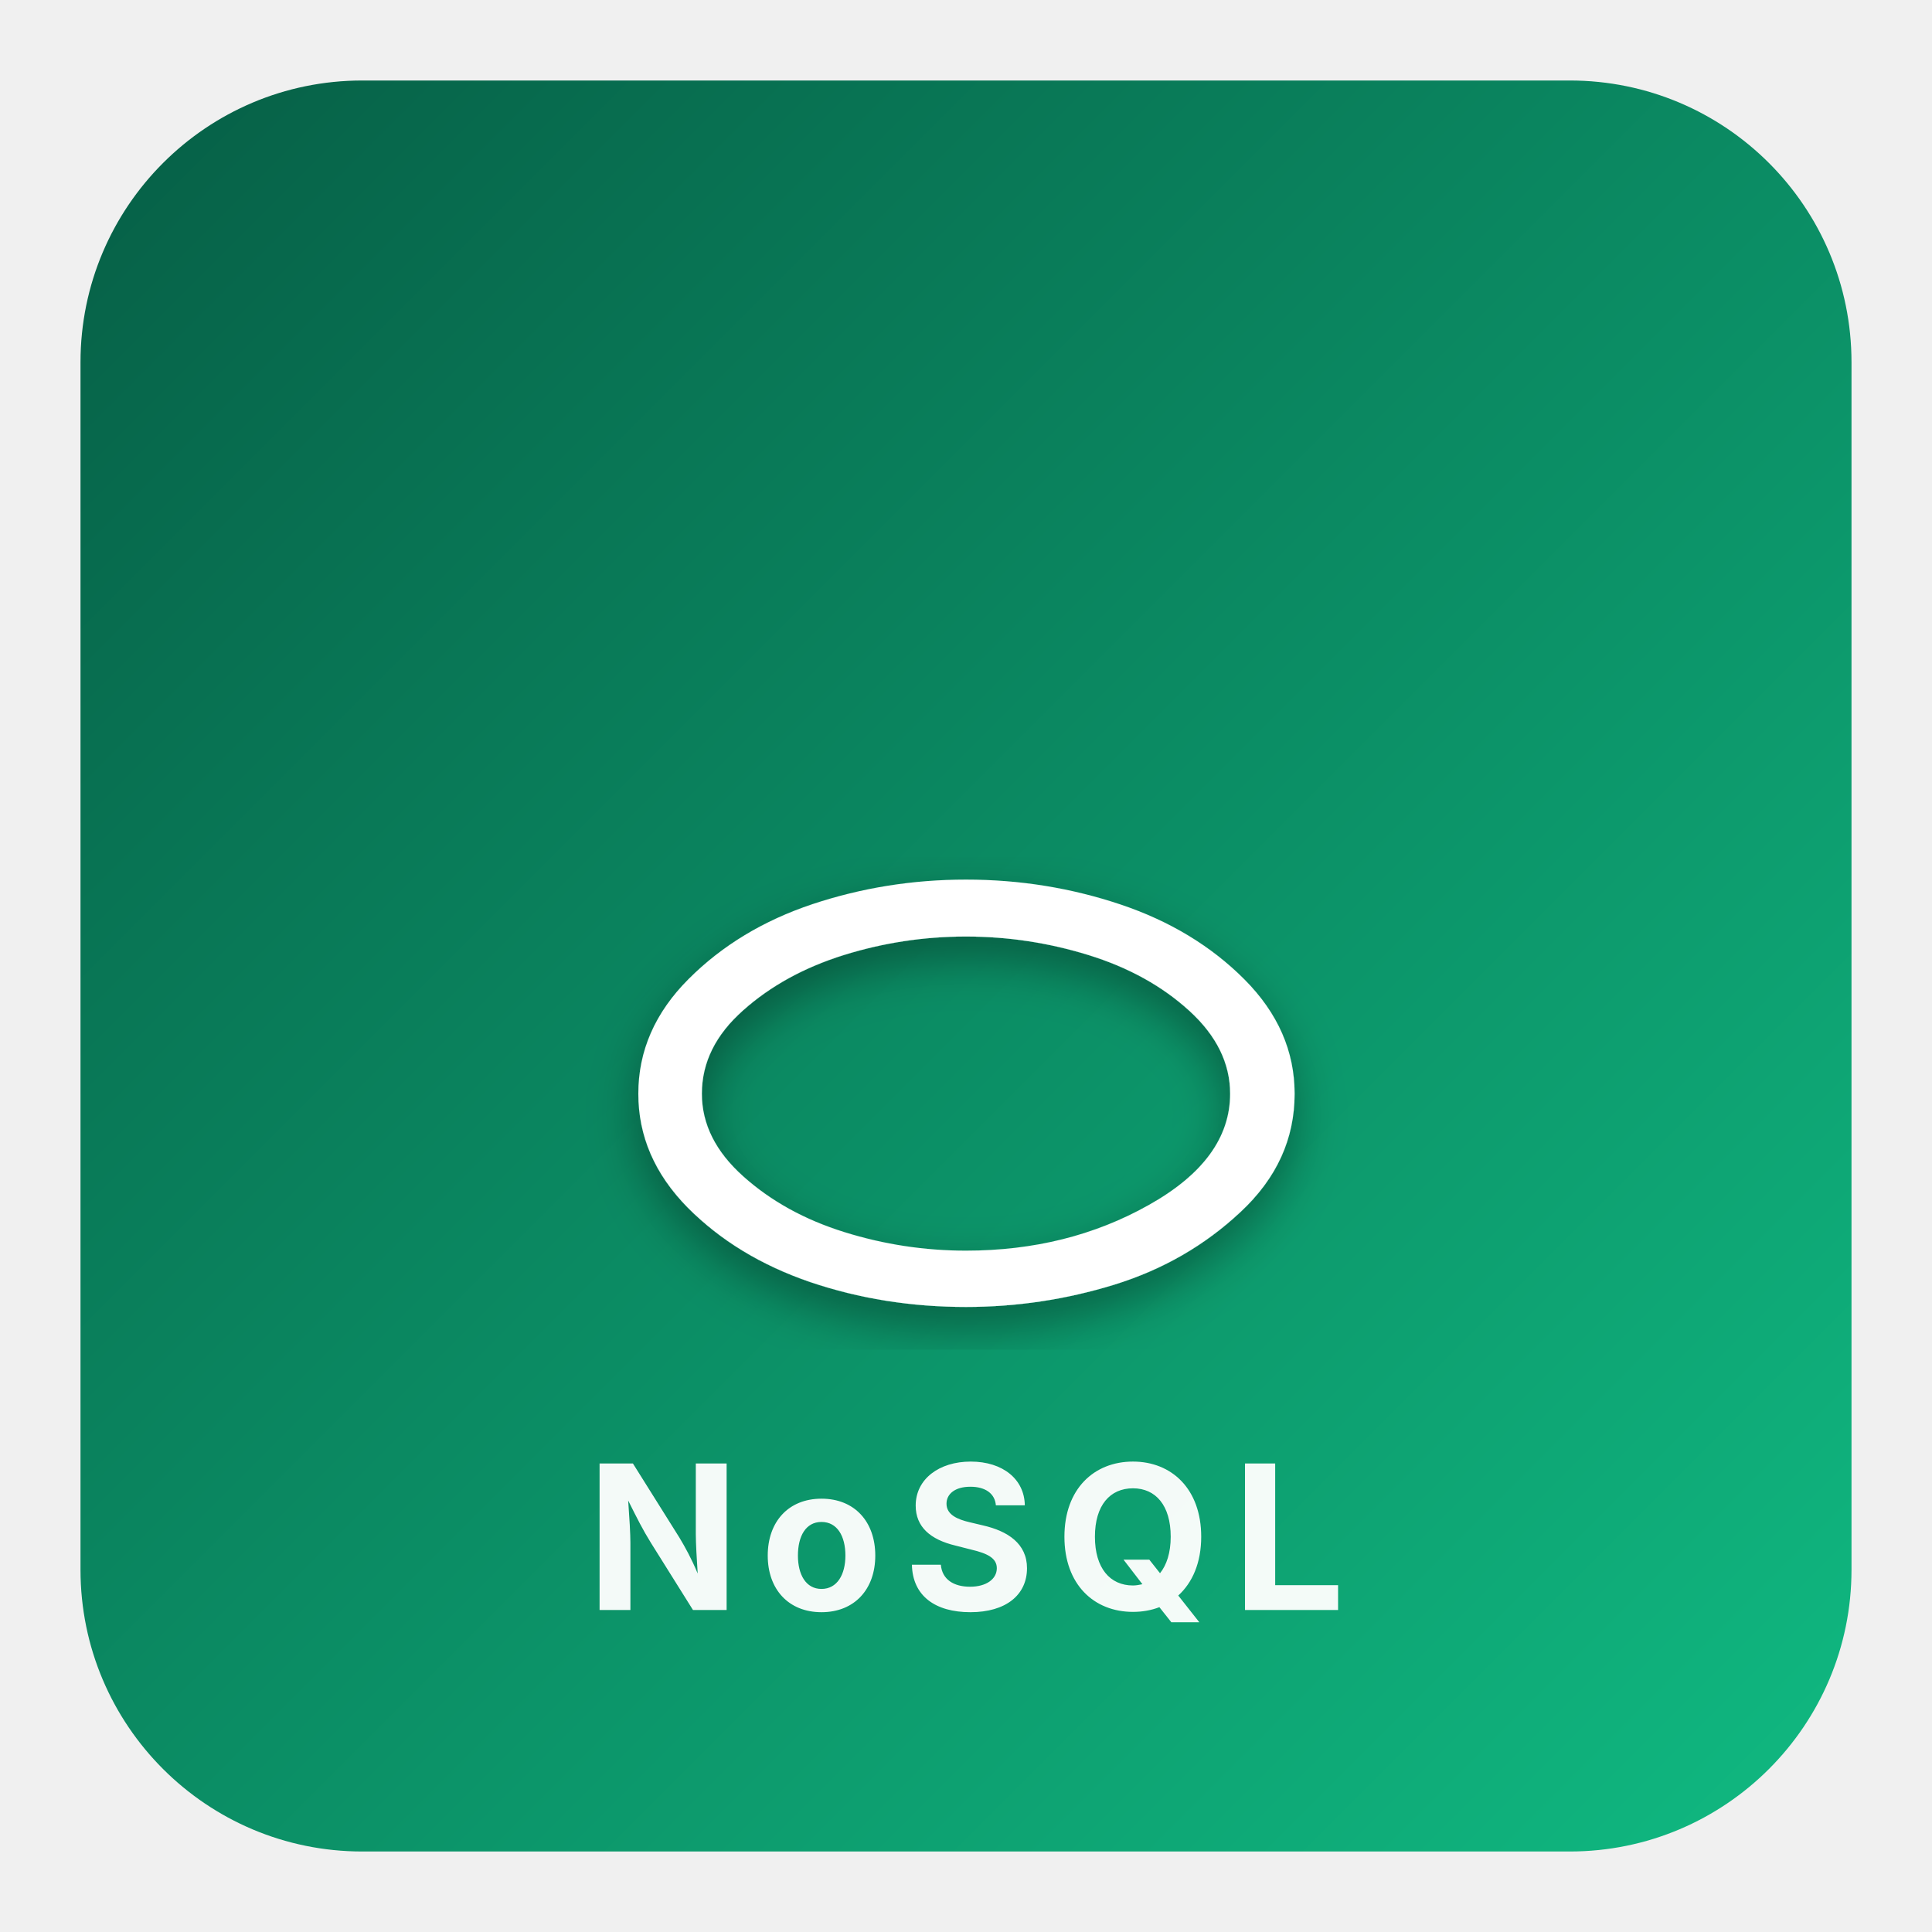
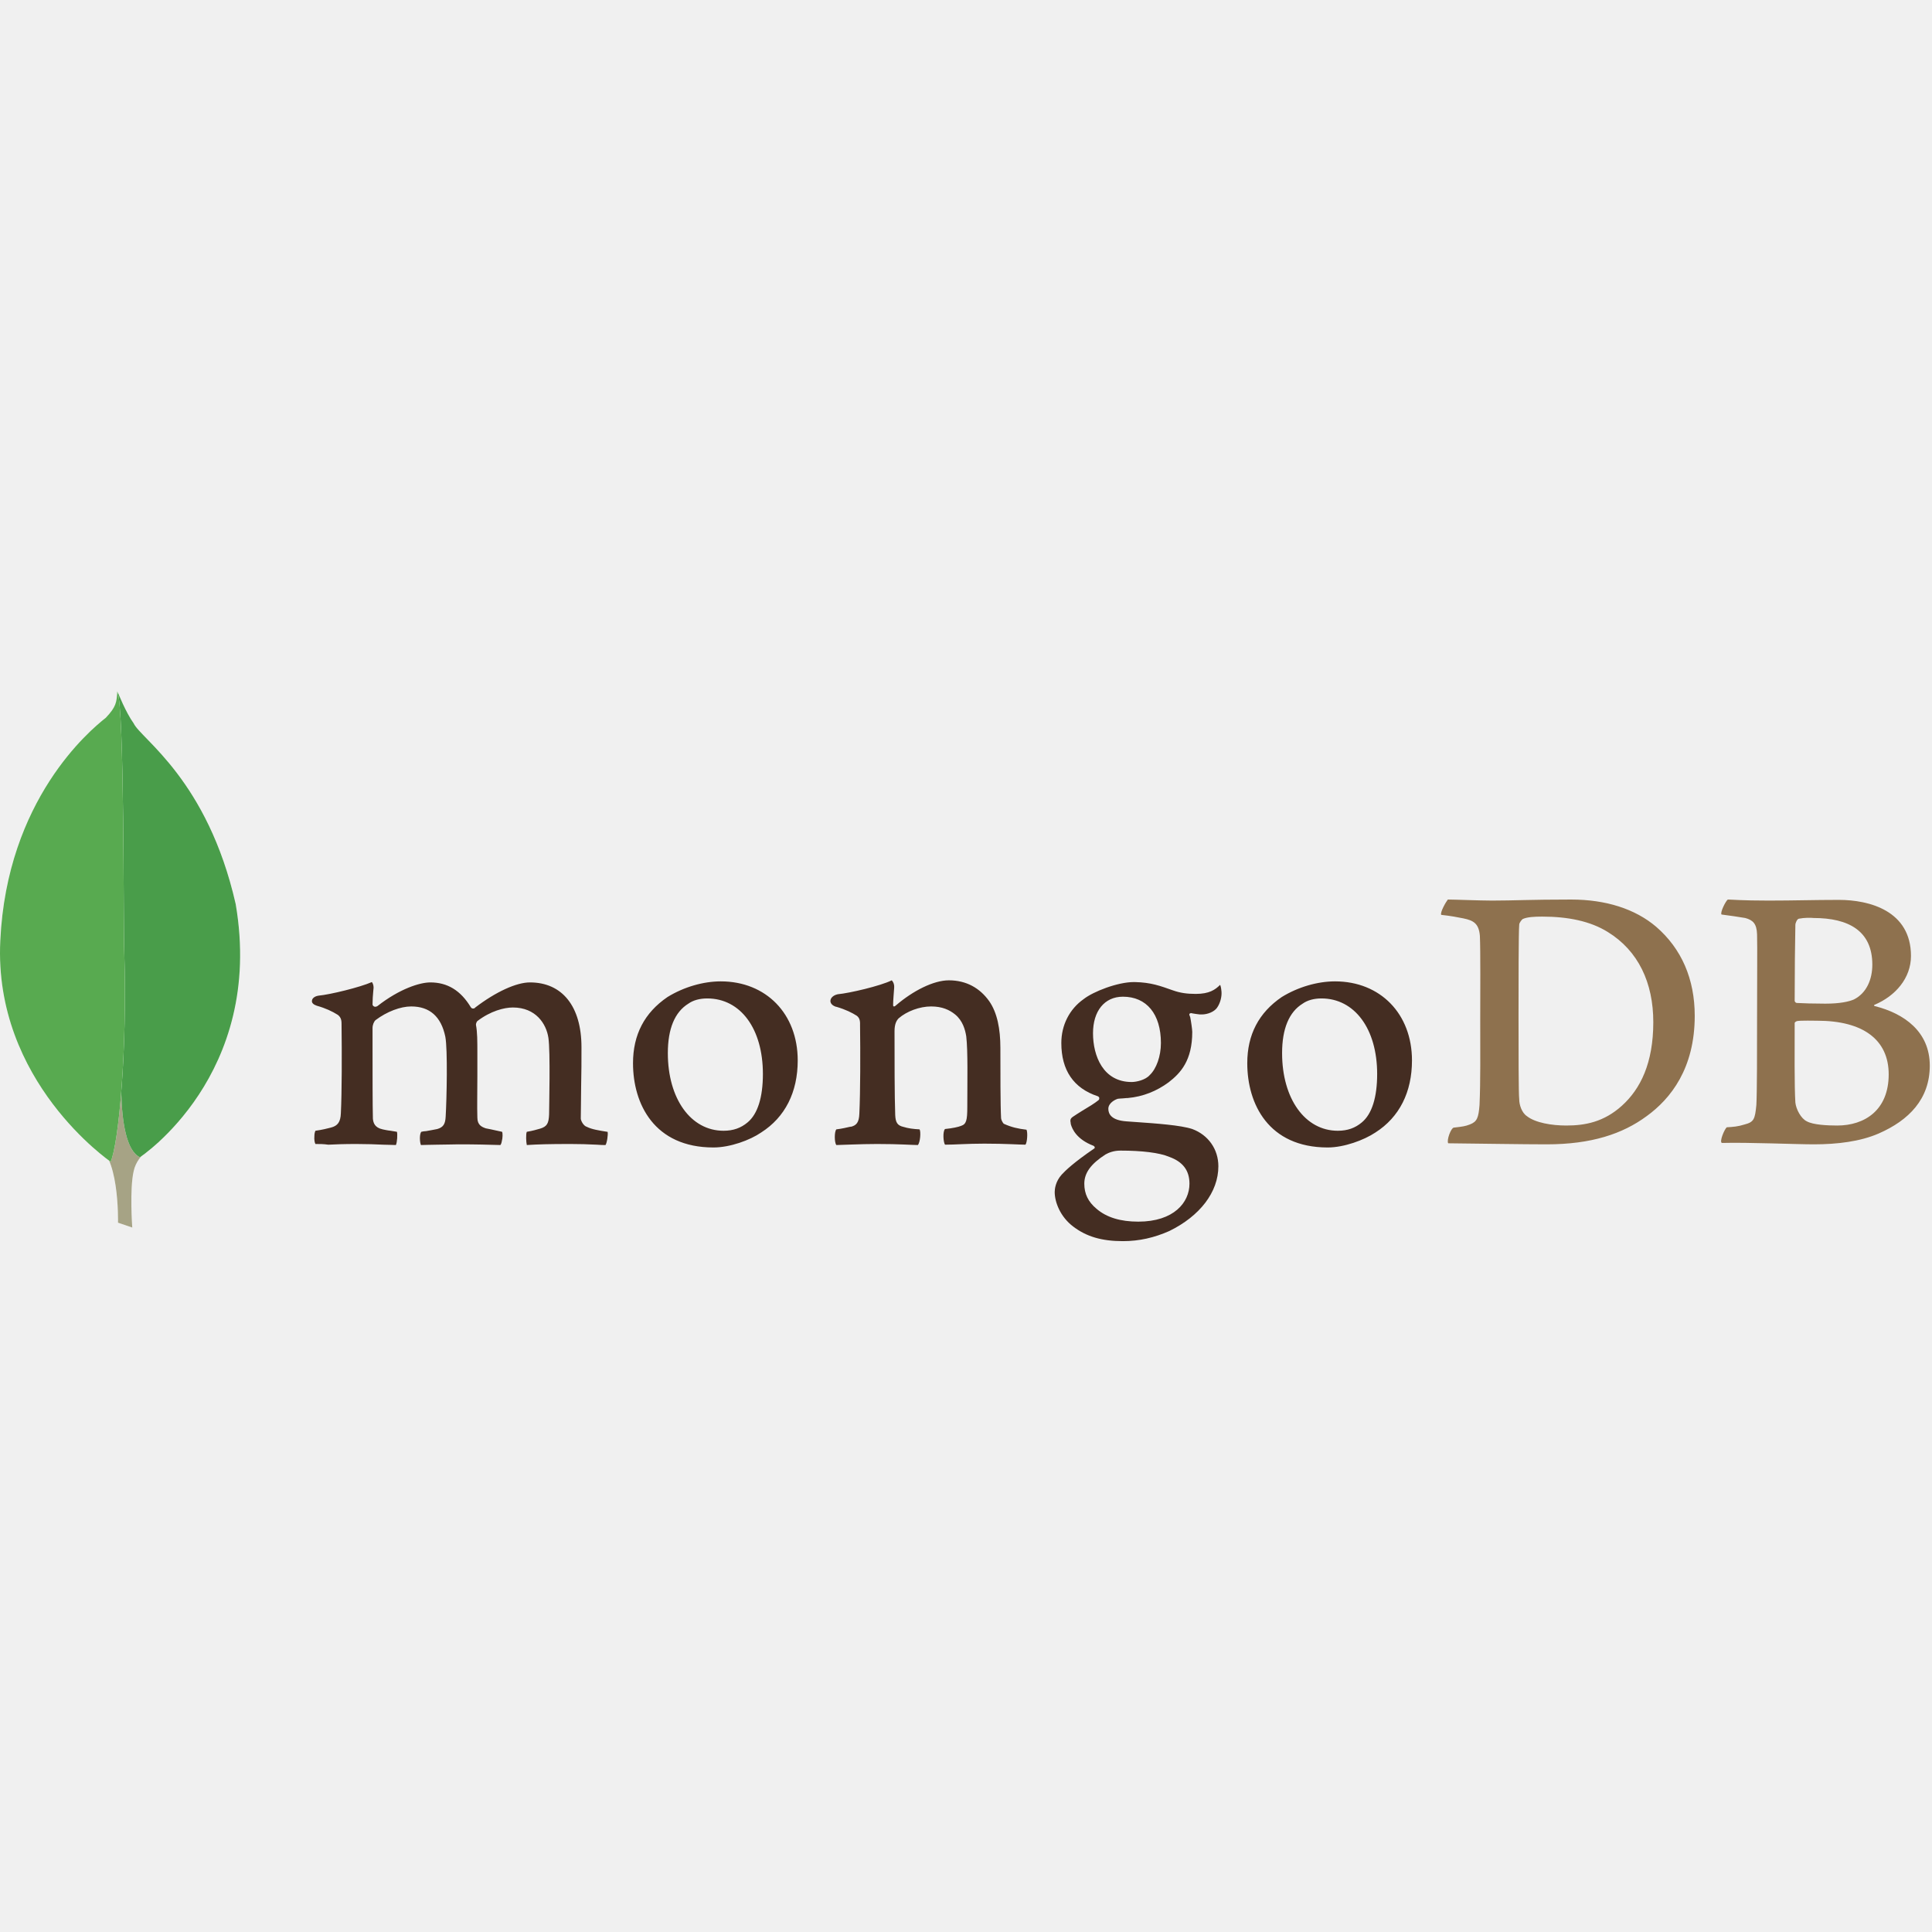
- <svg xmlns="http://www.w3.org/2000/svg" viewBox="0 0 96 96" width="96" height="96">
-   <defs>
-     <linearGradient id="g-edge-mongodb" x1="0" y1="0" x2="1" y2="1">
-       <stop offset="0%" stop-color="#065f46" />
-       <stop offset="100%" stop-color="#10b981" />
-     </linearGradient>
-     <filter id="s-edge-mongodb" x="-10%" y="-10%" width="120%" height="120%">
-       <feGaussianBlur in="SourceAlpha" stdDeviation="1.2" />
-       <feOffset dx="0" dy="1" result="offsetblur" />
-       <feComponentTransfer>
-         <feFuncA type="linear" slope="0.35" />
-       </feComponentTransfer>
-       <feMerge>
-         <feMergeNode />
-         <feMergeNode in="SourceGraphic" />
-       </feMerge>
-     </filter>
-   </defs>
-   <rect x="4" y="4" width="88" height="88" rx="14" ry="14" fill="url(#g-edge-mongodb)" />
-   <text x="48" y="56" text-anchor="middle" dominant-baseline="middle" font-family="system-ui, -apple-system, sans-serif" font-size="40" font-weight="700" fill="#ffffff" filter="url(#s-edge-mongodb)">⬭</text>
-   <text x="48" y="80" text-anchor="middle" font-family="system-ui, -apple-system, sans-serif" font-size="10" font-weight="700" letter-spacing="1" fill="#ffffff" fill-opacity="0.95">NoSQL</text>
+ <svg xmlns="http://www.w3.org/2000/svg" width="800px" height="800px" viewBox="0 -183 512 512">
+   <g fill="none" fill-rule="evenodd">
+     <path d="M476.713 60.463c-.46.092-.922 1.107-.922 1.66-.092 3.692-.184 13.474-.184 20.118 0 .185.276.554.553.554 1.384.092 4.706.184 7.567.184 3.968 0 6.275-.553 7.568-1.106 3.321-1.662 4.89-5.261 4.89-9.23 0-8.95-6.275-12.365-15.596-12.365-.646-.092-2.49-.092-3.876.185zm23.81 41.25c0-9.136-6.737-14.212-18.918-14.212-.554 0-4.43-.092-5.353.092-.277.093-.645.278-.645.555 0 6.551-.093 16.98.184 21.04.184 1.753 1.477 4.245 3.046 4.983 1.66.923 5.444 1.107 8.028 1.107 7.29 0 13.658-4.06 13.658-13.565zm-42.634-46.325c.922 0 3.69.276 10.796.276 6.737 0 12.089-.184 18.641-.184 8.028 0 19.102 2.86 19.102 14.857 0 5.906-4.153 10.613-9.597 12.92-.276.092-.276.276 0 .368 7.751 1.939 14.581 6.737 14.581 15.78 0 8.86-5.537 14.489-13.566 17.996-4.891 2.122-10.981 2.86-17.164 2.86-4.707 0-17.349-.553-24.362-.368-.738-.278.646-3.6 1.291-4.153 1.662-.093 2.953-.185 4.707-.739 2.492-.645 2.768-1.384 3.137-5.167.185-3.23.185-14.674.185-22.794 0-11.166.093-18.733 0-22.424-.092-2.86-1.107-3.784-3.137-4.338-1.57-.276-4.153-.646-6.276-.922-.462-.462 1.107-3.6 1.662-3.968zm-53.248 57.399c2.216 1.752 6.553 2.49 10.429 2.49 4.983 0 9.966-.921 14.765-5.26 4.891-4.428 8.305-11.257 8.305-22.146 0-10.429-3.968-18.919-12.089-23.901-4.614-2.862-10.52-4.06-17.349-4.06-2.03 0-3.968.092-5.167.645-.278.185-.923 1.015-.923 1.476-.185 1.846-.185 16.057-.185 24.363 0 8.582 0 20.579.185 21.963 0 1.385.645 3.507 2.03 4.43zm-20.948-57.4c1.754 0 8.49.277 11.72.277 5.815 0 9.967-.276 20.948-.276 9.228 0 16.98 2.491 22.517 7.197 6.736 5.814 10.244 13.843 10.244 23.624 0 13.935-6.368 21.964-12.736 26.578-6.366 4.706-14.672 7.474-26.484 7.474-6.275 0-17.072-.184-26.024-.277h-.092c-.461-.83.738-4.06 1.476-4.152 2.4-.277 3.046-.37 4.246-.83 1.937-.739 2.307-1.754 2.584-5.168.276-6.368.184-14.027.184-22.702 0-6.182.092-18.272-.093-22.148-.276-3.229-1.66-4.06-4.429-4.614-1.384-.276-3.23-.646-5.813-.922-.37-.647 1.291-3.507 1.752-4.06z" fill="#8E714E" />
+     <path d="M272.033 116.385c-2.307-.277-3.968-.645-5.998-1.568-.277-.185-.739-1.107-.739-1.477-.184-3.23-.184-12.458-.184-18.64 0-4.984-.83-9.321-2.953-12.366-2.492-3.508-6.09-5.537-10.705-5.537-4.06 0-9.505 2.768-14.027 6.644-.092.092-.83.739-.738-.277 0-1.015.185-3.045.277-4.43.093-1.292-.646-1.937-.646-1.937-2.953 1.476-11.258 3.414-14.304 3.69-2.214.463-2.768 2.585-.46 3.323h.092c2.49.738 4.152 1.569 5.443 2.4.923.738.831 1.753.831 2.584.092 6.92.092 17.533-.184 23.347-.092 2.307-.738 3.137-2.4 3.506l.185-.092c-1.292.277-2.307.553-3.876.738-.554.554-.554 3.507 0 4.153 1.015 0 6.367-.277 10.798-.277 6.09 0 9.228.277 10.796.277.646-.738.831-3.507.462-4.153-1.754-.092-3.046-.276-4.245-.646-1.661-.37-2.123-1.199-2.216-3.137-.183-4.892-.183-15.227-.183-22.24 0-1.938.553-2.861 1.106-3.415 2.123-1.845 5.538-3.137 8.583-3.137 2.953 0 4.89.923 6.367 2.123 2.03 1.66 2.676 4.06 2.953 5.813.461 3.968.277 11.812.277 18.641 0 3.691-.277 4.614-1.66 5.075-.647.277-2.308.647-4.246.83-.646.647-.461 3.508 0 4.154 2.676 0 5.814-.277 10.428-.277 5.721 0 9.413.277 10.89.277.46-.554.645-3.23.276-3.969zm25.562-35.25c-4.89 0-7.936 3.783-7.936 9.688 0 5.999 2.676 12.92 10.243 12.92 1.292 0 3.692-.554 4.798-1.846 1.754-1.66 2.954-4.983 2.954-8.49 0-7.659-3.784-12.273-10.059-12.273zm-.646 40.787c-1.845 0-3.138.554-3.968 1.016-3.876 2.49-5.629 4.89-5.629 7.752 0 2.675 1.015 4.797 3.23 6.643 2.676 2.307 6.367 3.415 11.073 3.415 9.413 0 13.566-5.076 13.566-10.058 0-3.508-1.754-5.815-5.352-7.106-2.584-1.108-7.29-1.662-12.92-1.662zm.646 23.994c-5.629 0-9.69-1.2-13.196-3.876-3.415-2.584-4.891-6.46-4.891-9.136 0-.738.185-2.769 1.846-4.614 1.014-1.108 3.23-3.23 8.49-6.829.184-.092.276-.184.276-.37 0-.184-.185-.369-.369-.46-4.337-1.661-5.629-4.338-5.999-5.814v-.185c-.091-.554-.276-1.107.555-1.661.646-.461 1.569-1.015 2.583-1.66 1.569-.924 3.23-1.939 4.245-2.77.185-.184.185-.368.185-.553 0-.185-.185-.37-.37-.461-6.458-2.123-9.688-6.922-9.688-14.12 0-4.706 2.122-8.951 5.905-11.627 2.584-2.03 9.044-4.522 13.289-4.522h.277c4.337.092 6.736 1.015 10.15 2.215 1.846.646 3.6.922 6 .922 3.598 0 5.167-1.107 6.458-2.398.093.184.278.646.37 1.845.092 1.2-.277 2.953-1.2 4.245-.738 1.015-2.399 1.754-4.06 1.754h-.462c-1.661-.185-2.4-.37-2.4-.37l-.368.185c-.092.185 0 .369.092.646l.093.185c.184.83.553 3.321.553 3.968 0 7.567-3.045 10.888-6.275 13.38-3.138 2.307-6.736 3.783-10.797 4.153-.092 0-.46 0-1.292.092-.461 0-1.107.093-1.2.093h-.092c-.738.184-2.583 1.107-2.583 2.675 0 1.384.83 3.046 4.798 3.323.83.092 1.66.092 2.584.185 5.26.368 11.812.83 14.857 1.845 4.245 1.568 6.921 5.352 6.921 9.874 0 6.83-4.89 13.197-13.011 17.164-3.968 1.754-7.937 2.677-12.274 2.677zm52.6-64.32c-1.937 0-3.691.46-4.983 1.383-3.598 2.215-5.444 6.645-5.444 13.104 0 12.09 6.09 20.58 14.765 20.58 2.584 0 4.614-.739 6.367-2.215 2.676-2.216 4.061-6.645 4.061-12.828 0-11.996-5.999-20.025-14.765-20.025zm1.662 39.496c-15.688 0-21.317-11.535-21.317-22.332 0-7.567 3.045-13.381 9.135-17.534 4.338-2.676 9.506-4.152 14.12-4.152 11.996 0 20.394 8.582 20.394 20.948 0 8.397-3.322 15.041-9.69 19.102-3.045 2.03-8.305 3.968-12.643 3.968h.001zM187.411 81.595c-1.938 0-3.691.461-4.984 1.384-3.598 2.215-5.444 6.645-5.444 13.104 0 12.09 6.09 20.58 14.765 20.58 2.584 0 4.614-.739 6.368-2.215 2.675-2.216 4.06-6.645 4.06-12.828 0-11.996-5.906-20.025-14.765-20.025zm1.661 39.497c-15.688 0-21.317-11.535-21.317-22.332 0-7.567 3.045-13.381 9.135-17.534 4.338-2.676 9.506-4.152 14.12-4.152 11.997 0 20.394 8.582 20.394 20.948 0 8.397-3.322 15.041-9.69 19.102-2.953 2.03-8.213 3.968-12.642 3.968zm-105.478-.923c-.185-.276-.37-1.107-.277-2.122 0-.739.185-1.2.277-1.384 1.938-.278 2.953-.555 4.06-.831 1.846-.462 2.584-1.476 2.676-3.783.278-5.537.278-16.058.185-23.348v-.185c0-.83 0-1.846-1.015-2.584-1.477-.922-3.23-1.752-5.537-2.4-.83-.275-1.384-.737-1.292-1.29 0-.554.554-1.2 1.754-1.385 3.045-.277 10.98-2.214 14.118-3.599.185.184.462.739.462 1.477l-.092 1.014c-.093 1.016-.185 2.216-.185 3.415 0 .369.37.646.738.646.185 0 .37-.092.554-.185 5.906-4.614 11.258-6.275 14.026-6.275 4.523 0 8.03 2.123 10.706 6.552.184.278.369.37.646.37.184 0 .46-.092.553-.277 5.445-4.153 10.89-6.645 14.488-6.645 8.582 0 13.658 6.368 13.658 17.165 0 3.045 0 7.013-.092 10.613 0 3.229-.092 6.182-.092 8.305 0 .46.645 1.937 1.66 2.214 1.292.646 3.046.923 5.353 1.292h.092c.185.646-.184 3.045-.553 3.507-.554 0-1.385 0-2.307-.092a136.208 136.208 0 0 0-7.014-.185c-5.721 0-8.674.092-11.536.277-.183-.738-.276-2.953 0-3.507 1.662-.276 2.492-.554 3.508-.83 1.846-.554 2.307-1.385 2.4-3.784 0-1.753.368-16.703-.186-20.302-.553-3.691-3.322-8.028-9.413-8.028-2.307 0-5.905.923-9.412 3.598-.184.185-.37.646-.37.923v.093c.37 1.937.37 4.153.37 7.567v5.998c0 4.153-.093 8.029 0 10.981 0 2.031 1.2 2.492 2.215 2.862.554.091.922.184 1.384.276.83.185 1.661.37 2.953.646.185.37.185 1.569-.092 2.584-.093.554-.278.83-.37.923-3.137-.092-6.367-.185-11.073-.185-1.384 0-3.784.093-5.814.093-1.662 0-3.23.092-4.152.092-.093-.185-.278-.83-.278-1.846 0-.83.185-1.476.37-1.661.461-.092.83-.184 1.292-.184 1.106-.185 2.03-.37 2.952-.554 1.57-.461 2.123-1.292 2.215-3.322.277-4.614.554-17.81-.092-21.133-1.107-5.352-4.152-8.028-9.044-8.028-2.86 0-6.46 1.384-9.412 3.6-.462.368-.831 1.29-.831 2.121v5.445c0 6.644 0 14.95.092 18.549.093 1.106.461 2.399 2.584 2.86.462.092 1.2.277 2.123.37l1.66.276c.186.554.093 2.769-.276 3.507-.923 0-2.03-.092-3.323-.092-1.937-.093-4.429-.185-7.197-.185-3.23 0-5.537.092-7.383.185-1.292-.185-2.307-.185-3.414-.185z" fill="#442D22" />
+     <path d="M35.053 142.317l-3.783-1.293s.462-19.286-6.46-20.67c-4.613-5.353.74-227.013 17.35-.739 0 0-5.722 2.86-6.737 7.752-1.108 4.799-.37 14.95-.37 14.95z" fill="#FFF" />
+     <path d="M35.053 142.317l-3.783-1.293s.462-19.286-6.46-20.67c-4.613-5.353.74-227.013 17.35-.739 0 0-5.722 2.86-6.737 7.752-1.108 4.799-.37 14.95-.37 14.95z" fill="#A6A385" />
+     <path d="M37.084 123.676s33.13-21.779 25.377-67.09c-7.474-32.943-25.1-43.74-27.038-47.893C33.301 5.74 31.27.573 31.27.573l1.385 91.634c0 .093-2.861 28.054 4.43 31.47" fill="#FFF" />
+     <path d="M37.084 123.676s33.13-21.779 25.377-67.09c-7.474-32.943-25.1-43.74-27.038-47.893C33.301 5.74 31.27.573 31.27.573l1.385 91.634c0 .093-2.861 28.054 4.43 31.47" fill="#499D4A" />
+     <path d="M29.333 124.875S-1.767 103.65.079 66.277C1.832 28.903 23.795 10.539 28.04 7.217c2.769-2.953 2.861-4.061 3.046-7.014 1.938 4.153 1.569 62.106 1.845 68.934.83 26.3-1.476 50.756-3.598 55.738z" fill="#FFF" />
+     <path d="M29.333 124.875S-1.767 103.65.079 66.277C1.832 28.903 23.795 10.539 28.04 7.217c2.769-2.953 2.861-4.061 3.046-7.014 1.938 4.153 1.569 62.106 1.845 68.934.83 26.3-1.476 50.756-3.598 55.738z" fill="#58AA50" />
+   </g>
</svg>
